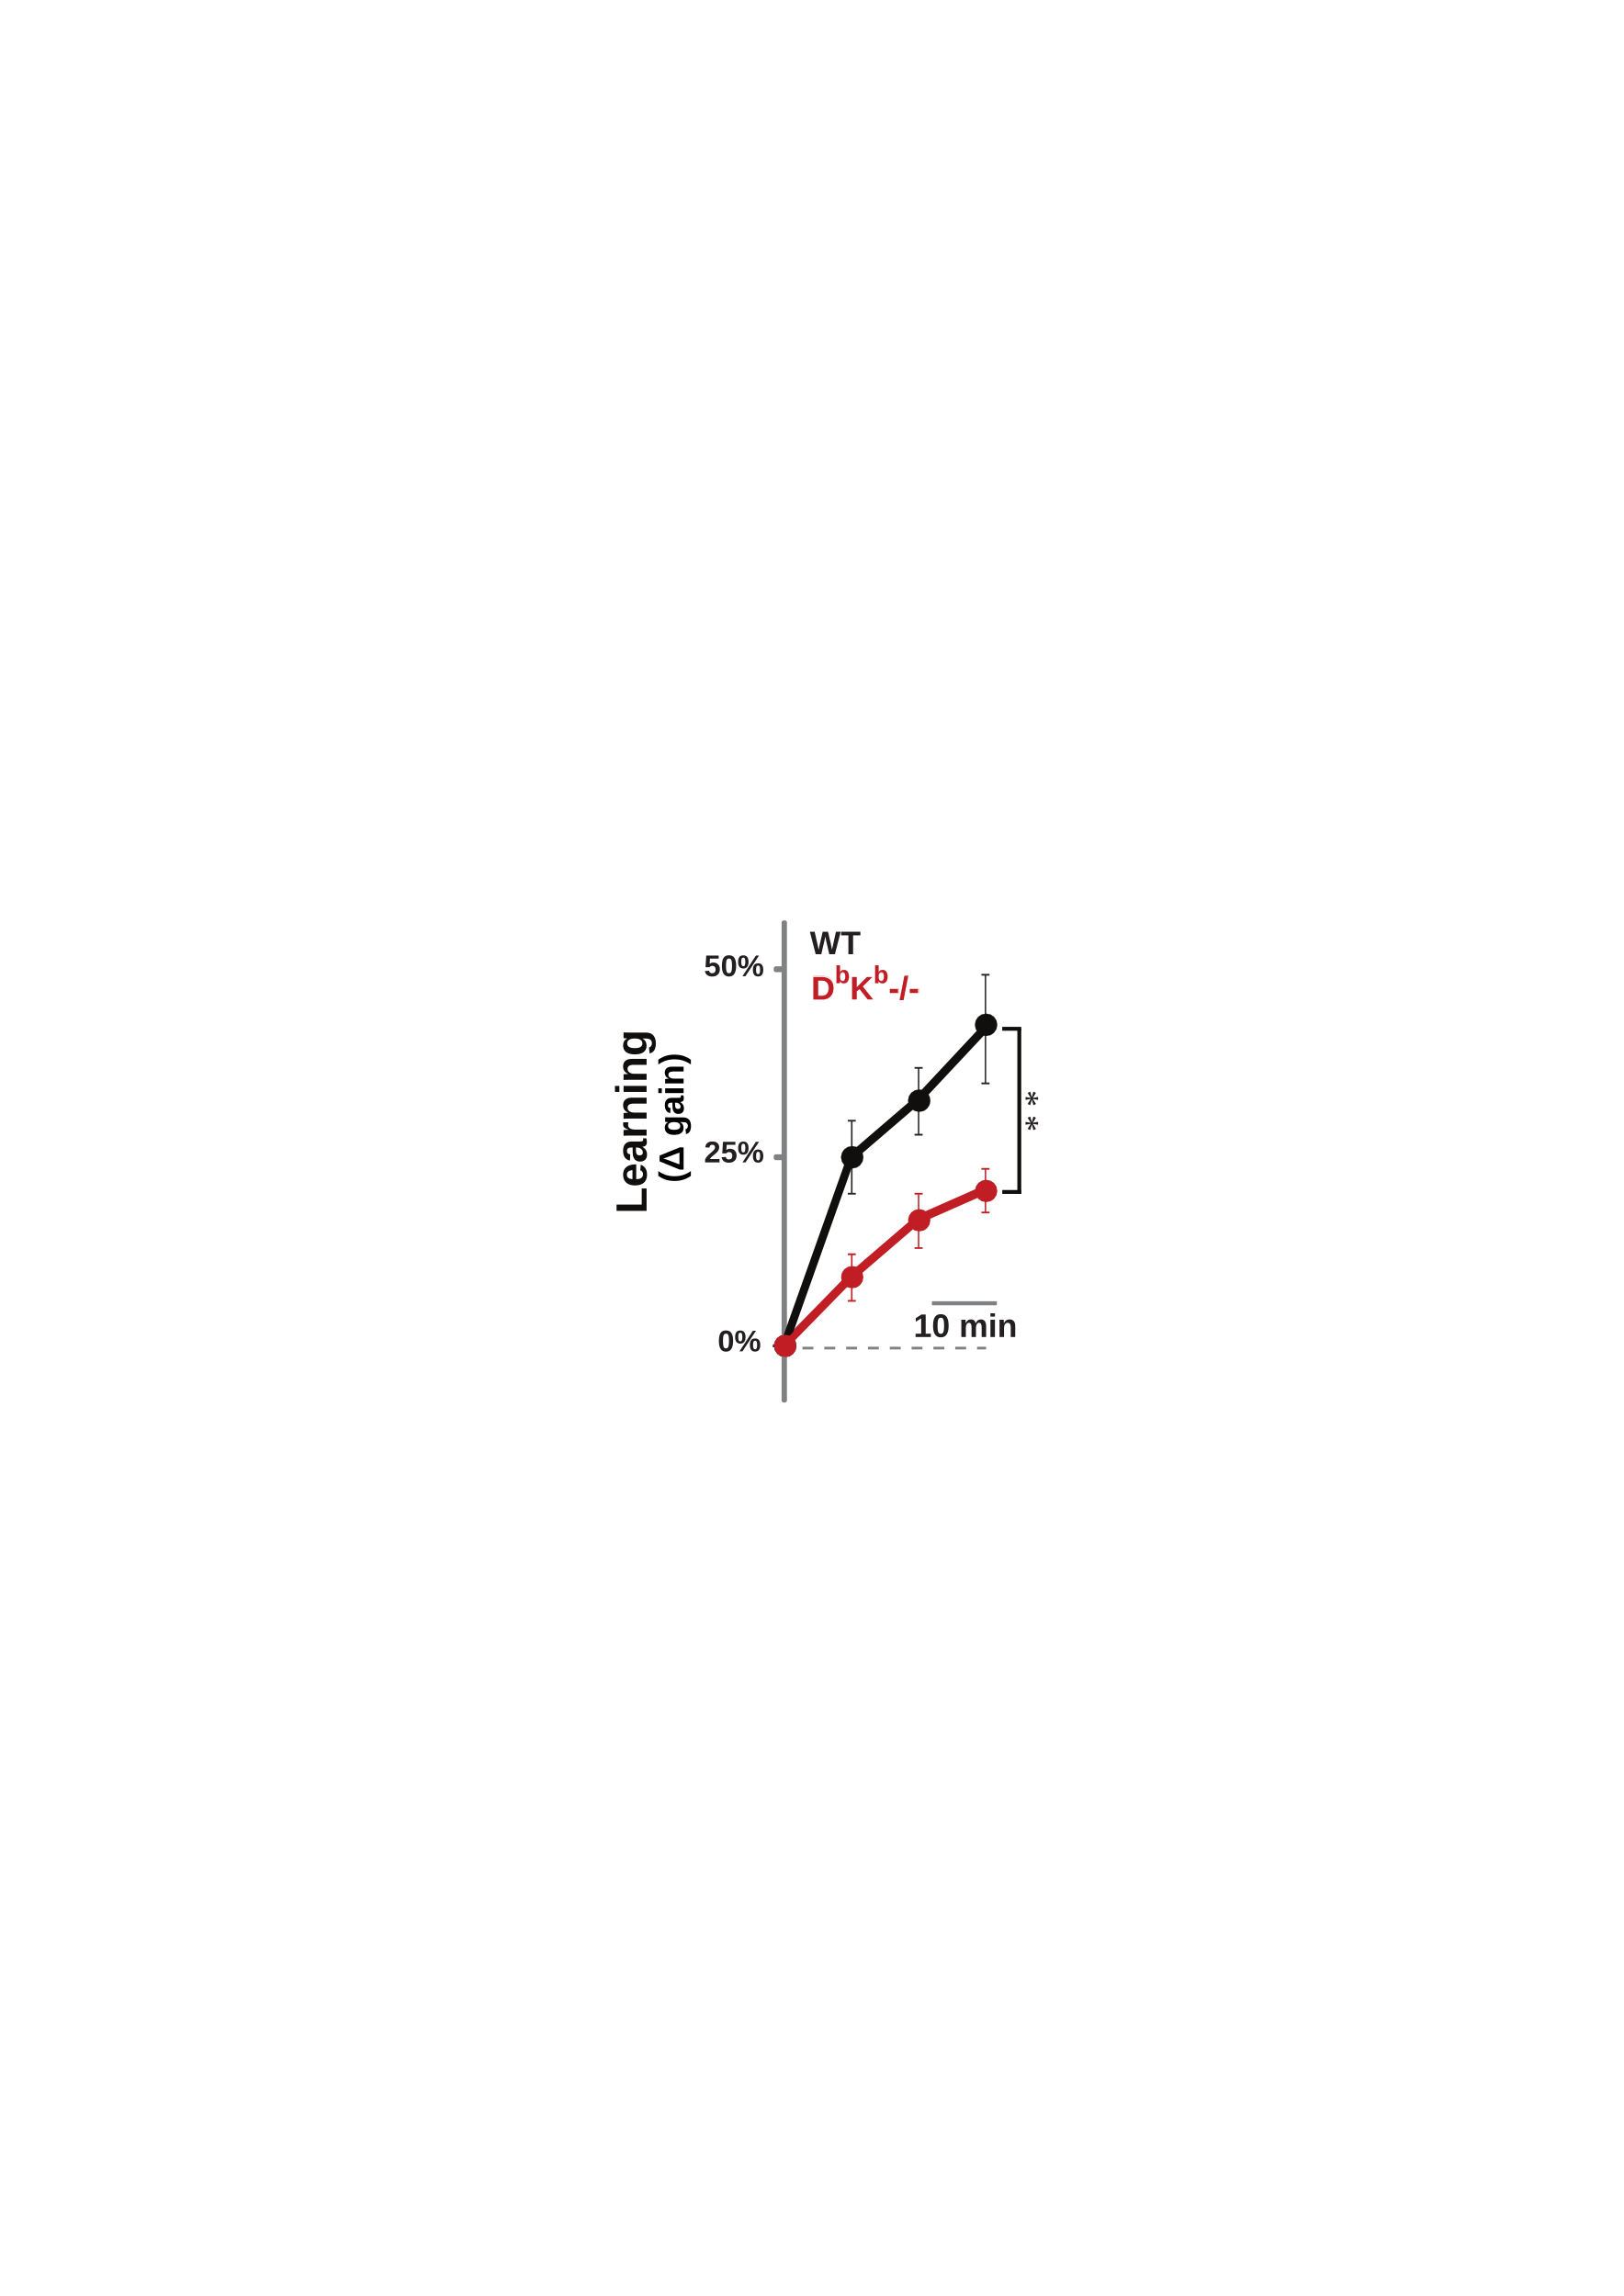
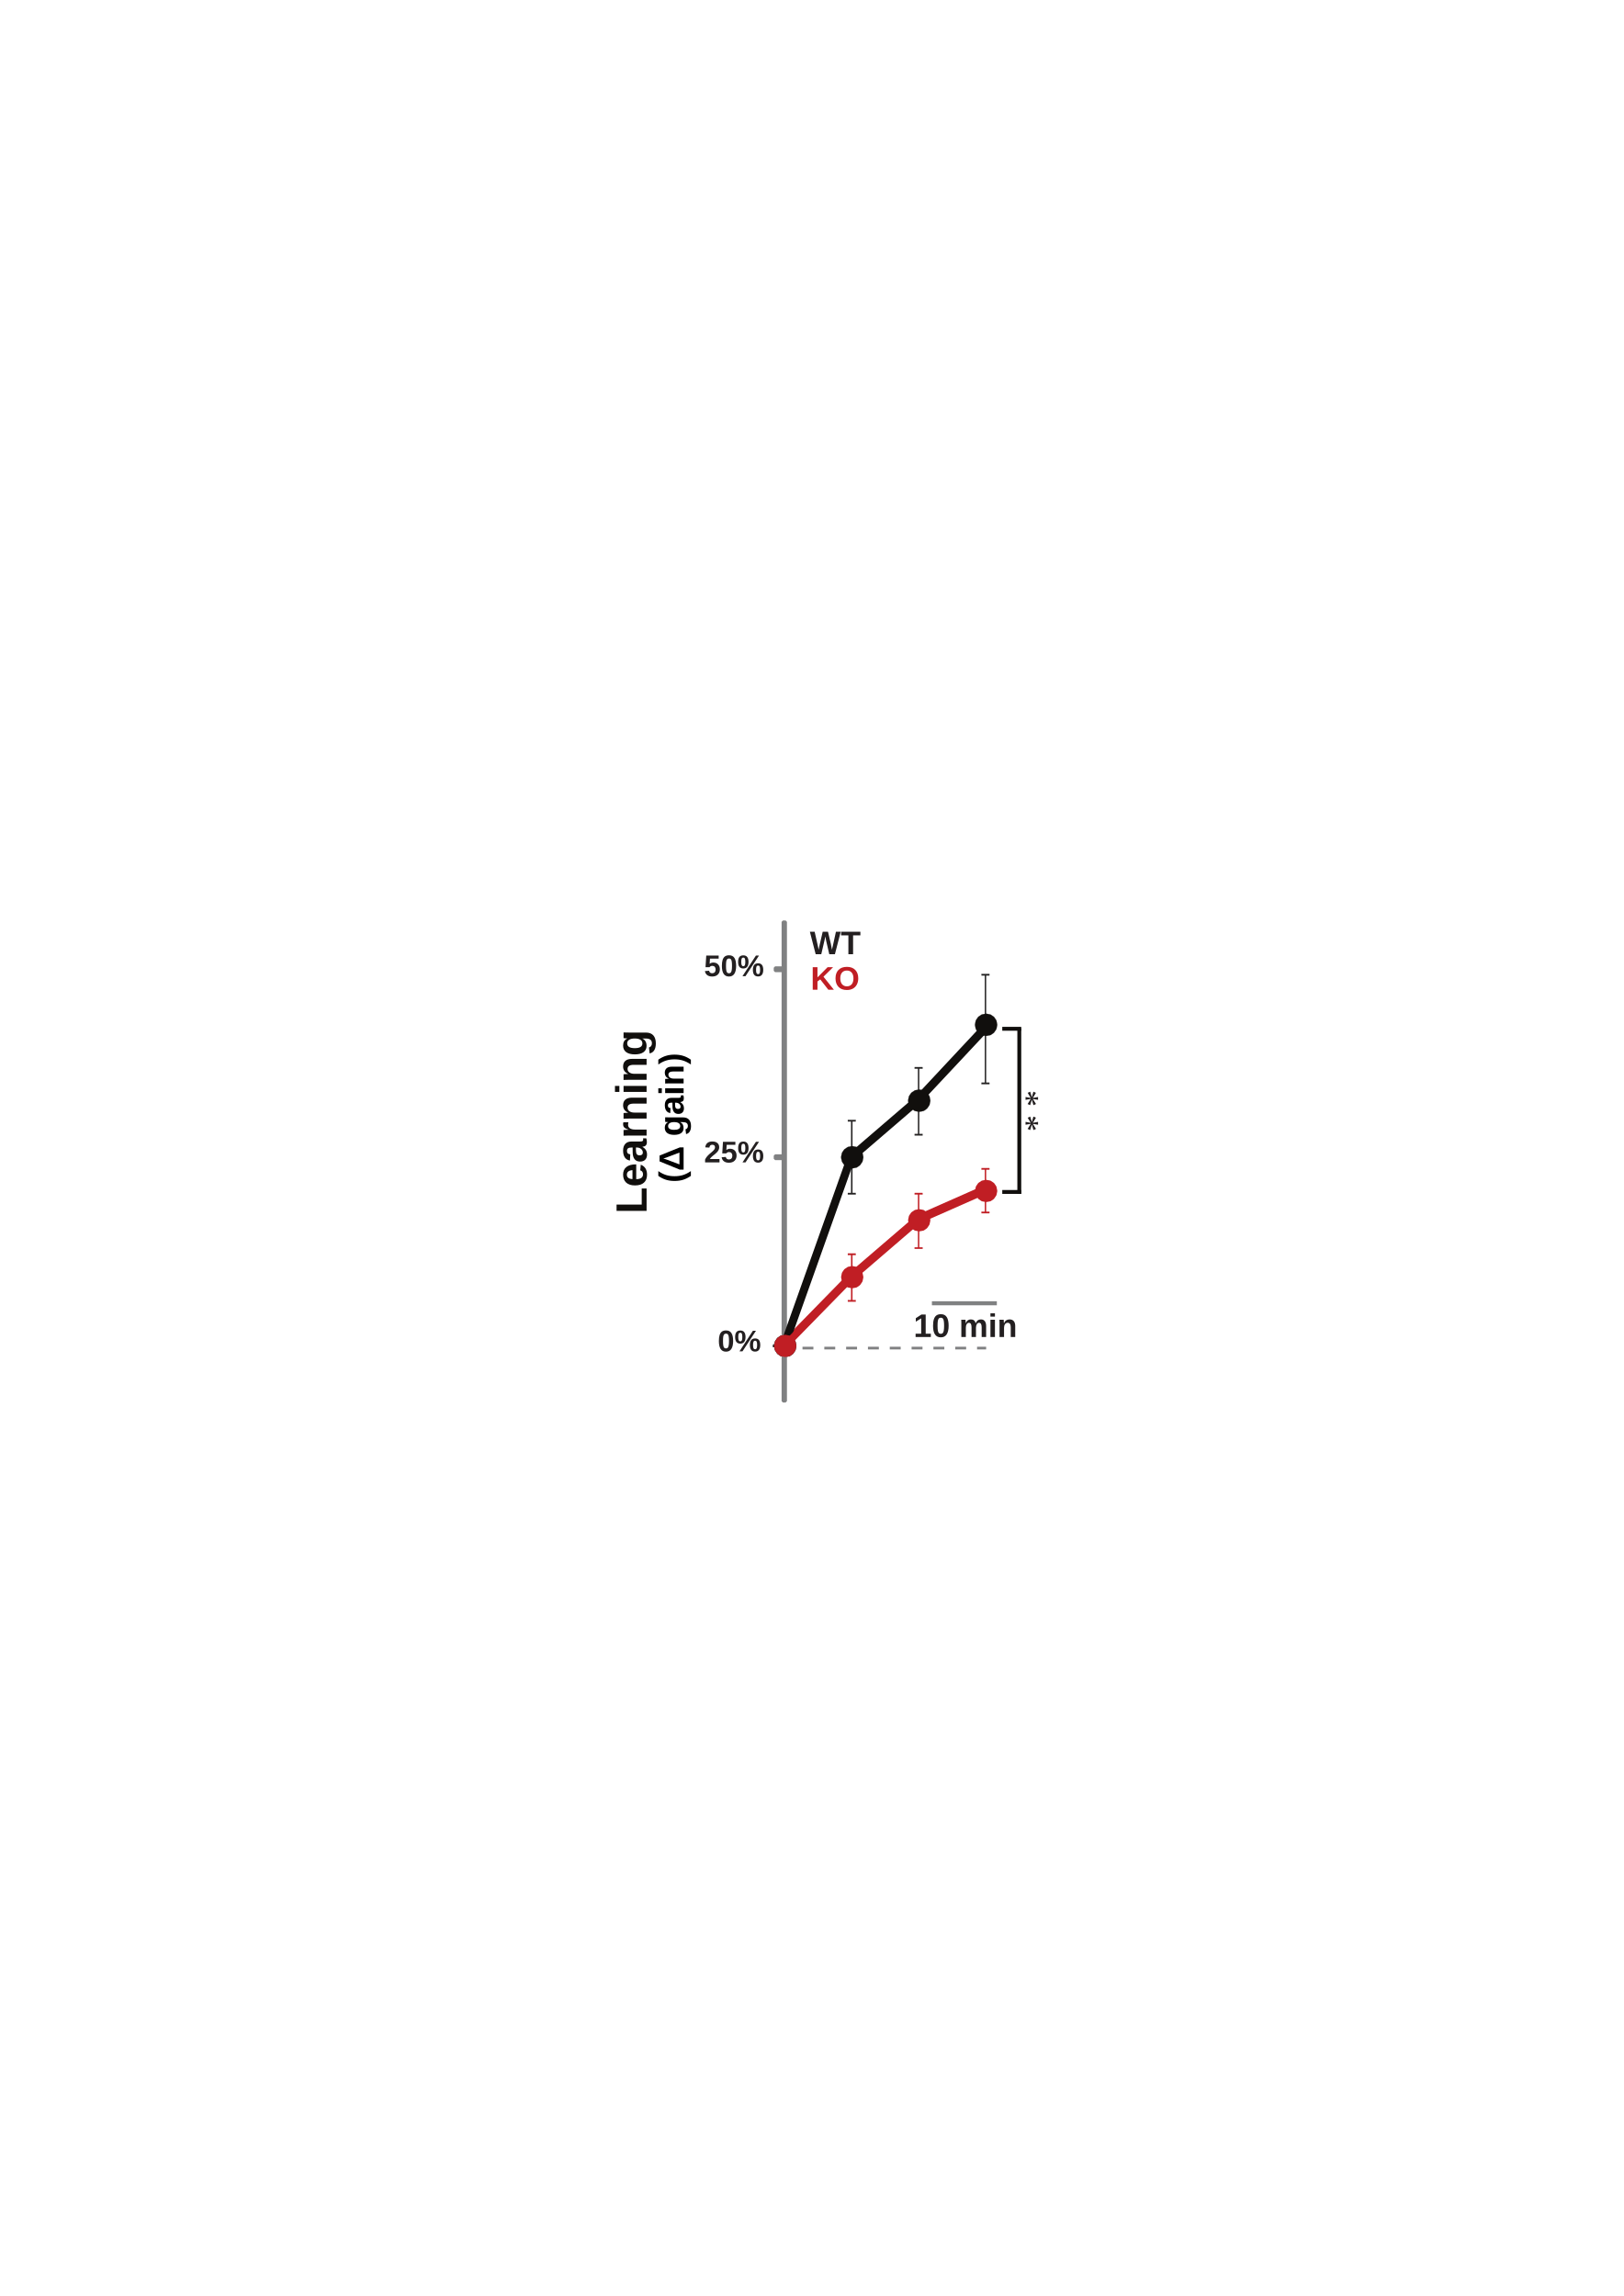
<svg xmlns="http://www.w3.org/2000/svg" width="744.094" height="1052.362" id="svg5054" version="1.1">
  <defs id="defs5056" />
  <g id="layer1">
    <path id="path184" style="fill:none;stroke:#808182;stroke-width:1.875;stroke-linecap:butt;stroke-linejoin:bevel;stroke-miterlimit:10;stroke-opacity:1;stroke-dasharray:none" d="m 427.069,597.349 29.755,0" />
    <text style="font-size:15px" id="text186" x="418.654" y="612.824">
      <tspan style="font-size:15px;font-variant:normal;font-weight:bold;writing-mode:lr-tb;fill:#231f20;fill-opacity:1;fill-rule:nonzero;stroke:none;font-family:Arial;-inkscape-font-specification:Arial-BoldMT" x="418.654 426.994 435.334 439.504 452.839 457.009" y="612.824" id="tspan188">10 min</tspan>
    </text>
    <path d="m 362.827,615.467 0.149,0.359 -0.9,-1.316 0.261,0.24 -1.312,-0.876 0.3,0.117 -1.651,-0.318 0.339,0 -1.653,0.318 0.3,-0.117 -1.314,0.876 0.264,-0.24 -0.902,1.316 0.151,-0.359 -0.339,1.636 0,-0.441 0.339,1.596 -0.151,-0.36 0.902,1.319 -0.225,-0.241 1.312,0.917 -0.338,-0.119 1.653,0.318 -0.339,0 1.651,-0.318 -0.338,0.119 1.314,-0.917 -0.225,0.241 0.9,-1.319 -0.149,0.36 0.338,-1.596 0,0.441 -0.338,-1.636 z m 2.101,1.195 c 0.037,0.16 0.037,0.281 0,0.441 l -0.338,1.591 c -0.037,0.122 -0.076,0.241 -0.151,0.36 l -0.901,1.317 c -0.074,0.077 -0.149,0.16 -0.225,0.239 l -1.312,0.917 c -0.113,0.039 -0.226,0.119 -0.339,0.119 l -1.65,0.319 c -0.114,0.04 -0.226,0.04 -0.339,0 l -1.651,-0.319 c -0.115,0 -0.225,-0.08 -0.338,-0.119 l -1.315,-0.917 c -0.075,-0.079 -0.15,-0.161 -0.225,-0.239 l -0.9,-1.317 c -0.076,-0.119 -0.114,-0.237 -0.151,-0.36 l -0.338,-1.591 c -0.037,-0.16 -0.037,-0.281 0,-0.441 l 0.338,-1.633 c 0.037,-0.122 0.075,-0.24 0.151,-0.359 l 0.9,-1.316 c 0.075,-0.08 0.15,-0.163 0.264,-0.24 l 1.312,-0.877 c 0.076,-0.037 0.186,-0.121 0.301,-0.121 l 1.651,-0.318 c 0.113,-0.041 0.225,-0.041 0.339,0 l 1.65,0.318 c 0.113,0 0.226,0.084 0.301,0.121 l 1.312,0.877 c 0.114,0.077 0.189,0.16 0.263,0.24 l 0.901,1.316 c 0.075,0.119 0.114,0.236 0.151,0.359 l 0.338,1.633 z" style="fill:#110f0d;fill-opacity:1;fill-rule:nonzero;stroke:none" id="path284" />
    <path id="path288" style="fill:none;stroke:#110f0d;stroke-width:0.077;stroke-linecap:butt;stroke-linejoin:round;stroke-miterlimit:10;stroke-opacity:1;stroke-dasharray:none" d="m 362.827,615.467 0.149,0.359 -0.9,-1.316 0.261,0.24 -1.312,-0.876 0.3,0.117 -1.651,-0.318 0.339,0 -1.653,0.318 0.3,-0.117 -1.314,0.876 0.264,-0.24 -0.902,1.316 0.151,-0.359 -0.339,1.636 0,-0.441 0.339,1.596 -0.151,-0.36 0.902,1.319 -0.225,-0.241 1.312,0.917 -0.338,-0.119 1.653,0.318 -0.339,0 1.651,-0.318 -0.338,0.119 1.314,-0.917 -0.225,0.241 0.9,-1.319 -0.149,0.36 0.338,-1.596 0,0.441 -0.338,-1.636 z m 2.101,1.195 c 0.037,0.16 0.037,0.281 0,0.441 l -0.338,1.591 c -0.037,0.122 -0.076,0.241 -0.151,0.36 l -0.901,1.317 c -0.074,0.077 -0.149,0.16 -0.225,0.239 l -1.312,0.917 c -0.113,0.039 -0.226,0.119 -0.339,0.119 l -1.65,0.319 c -0.114,0.04 -0.226,0.04 -0.339,0 l -1.651,-0.319 c -0.115,0 -0.225,-0.08 -0.338,-0.119 l -1.315,-0.917 c -0.075,-0.079 -0.15,-0.161 -0.225,-0.239 l -0.9,-1.317 c -0.076,-0.119 -0.114,-0.237 -0.151,-0.36 l -0.338,-1.591 c -0.037,-0.16 -0.037,-0.281 0,-0.441 l 0.338,-1.633 c 0.037,-0.122 0.075,-0.24 0.151,-0.359 l 0.9,-1.316 c 0.075,-0.08 0.15,-0.163 0.264,-0.24 l 1.312,-0.877 c 0.076,-0.037 0.186,-0.121 0.301,-0.121 l 1.651,-0.318 c 0.113,-0.041 0.225,-0.041 0.339,0 l 1.65,0.318 c 0.113,0 0.226,0.084 0.301,0.121 l 1.312,0.877 c 0.114,0.077 0.189,0.16 0.263,0.24 l 0.901,1.316 c 0.075,0.119 0.114,0.236 0.151,0.359 l 0.338,1.633 z" />
    <path d="m 364.047,616.88 c 0,2.275 -1.877,4.146 -4.206,4.146 -2.326,0 -4.204,-1.871 -4.204,-4.146 0,-2.312 1.877,-4.145 4.204,-4.145 2.329,0 4.206,1.833 4.206,4.145" style="fill:#110f0d;fill-opacity:1;fill-rule:nonzero;stroke:none" id="path290" />
    <path id="path294" style="fill:none;stroke:#c01e24;stroke-width:1.249;stroke-linecap:butt;stroke-linejoin:bevel;stroke-miterlimit:10;stroke-opacity:1;stroke-dasharray:none" d="m 358.661,615.48 30.629,-31.325 30.704,-26.386 c 0.076,-0.087 0.19,-0.177 0.263,-0.223 l 30.631,-13.527 c 0.639,-0.266 1.315,0.134 1.54,0.848 0.263,0.754 -0.075,1.555 -0.675,1.821 l -30.63,13.53 0.263,-0.18 -30.558,26.299 -30.629,31.323 c -0.489,0.492 -1.239,0.446 -1.69,-0.175 -0.412,-0.579 -0.375,-1.47 0.152,-2.004 z" />
    <path id="path298" style="fill:none;stroke:#808182;stroke-width:1.249;stroke-linecap:butt;stroke-linejoin:bevel;stroke-miterlimit:10;stroke-opacity:1;stroke-dasharray:5, 5;stroke-dashoffset:0" d="m 357.757,617.895 94.162,0" />
    <text transform="matrix(0,-0.9999937,1.000006,0,0,0)" id="text300" x="-556.335" y="296.314" style="font-size:15px">
      <tspan style="font-size:20px;font-variant:normal;font-weight:bold;writing-mode:lr-tb;fill:#110f0d;fill-opacity:1;fill-rule:nonzero;stroke:none;font-family:Arial;-inkscape-font-specification:Arial-BoldMT" x="-556.335 -544.115 -532.994 -521.874 -514.094 -501.874 -496.314 -484.094" y="296.314" id="tspan302">Learning</tspan>
      <tspan style="font-size:20px;font-variant:normal;font-weight:bold;writing-mode:lr-tb;fill:#110f0d;fill-opacity:1;fill-rule:nonzero;stroke:none;font-family:Arial;-inkscape-font-specification:Arial-BoldMT" x="-556.335 -544.115 -532.994 -521.874 -514.094 -501.874 -496.314 -484.094" y="296.314" id="tspan5223" />
    </text>
    <text style="font-size:15px" id="text308" x="371.13" y="437.372">
      <tspan style="font-size:15px;font-variant:normal;font-weight:bold;writing-mode:lr-tb;fill:#231f20;fill-opacity:1;fill-rule:nonzero;stroke:none;font-family:Arial;-inkscape-font-specification:Arial-BoldMT" x="371.13 385.29" y="437.372" id="tspan310">WT</tspan>
    </text>
-     <text style="font-size:15px" id="text312" x="371.76" y="458.102">
-       <tspan style="font-size:15px;font-variant:normal;font-weight:bold;writing-mode:lr-tb;fill:#c01e24;fill-opacity:1;fill-rule:nonzero;stroke:none;font-family:Arial;-inkscape-font-specification:Arial-BoldMT" x="371.76" y="458.102" id="tspan314">D</tspan>
-     </text>
-     <path id="path318" style="fill:none;stroke:#c01e24;stroke-width:0.077;stroke-linecap:butt;stroke-linejoin:round;stroke-miterlimit:10;stroke-opacity:1;stroke-dasharray:none" d="m 372.845,458.101 4.08,0 c 0.8,0 1.44,-0.076 1.919,-0.228 0.64,-0.205 1.147,-0.49 1.524,-0.856 0.497,-0.484 0.881,-1.116 1.15,-1.897 0.219,-0.639 0.329,-1.401 0.329,-2.285 0,-1.006 -0.117,-1.85 -0.351,-2.539 -0.235,-0.685 -0.576,-1.265 -1.025,-1.739 -0.45,-0.474 -0.989,-0.802 -1.619,-0.989 -0.469,-0.136 -1.15,-0.205 -2.044,-0.205 l -3.962,0 0,10.738 z m 3.143,-8.921 c 0.884,0 1.476,0.035 1.78,0.102 0.405,0.089 0.739,0.256 1.002,0.506 0.264,0.249 0.469,0.595 0.615,1.04 0.147,0.444 0.22,1.081 0.22,1.911 0,0.83 -0.072,1.484 -0.22,1.966 -0.146,0.481 -0.335,0.826 -0.568,1.036 -0.231,0.21 -0.524,0.359 -0.875,0.448 -0.269,0.068 -0.705,0.102 -1.311,0.102 l -1.619,0 0,-7.112 0.975,0 z" />
-     <text style="font-size:15px" id="text320" x="382.594" y="450.601">
-       <tspan style="font-size:11.25px;font-variant:normal;font-weight:bold;writing-mode:lr-tb;fill:#c01e24;fill-opacity:1;fill-rule:nonzero;stroke:none;font-family:Arial;-inkscape-font-specification:Arial-BoldMT" x="382.594" y="450.601" id="tspan322">b</tspan>
-     </text>
-     <path id="path326" style="fill:none;stroke:#c01e24;stroke-width:0.077;stroke-linecap:butt;stroke-linejoin:round;stroke-miterlimit:10;stroke-opacity:1;stroke-dasharray:none" d="m 384.768,450.601 0,-0.858 c 0.235,0.326 0.514,0.571 0.838,0.739 0.325,0.168 0.652,0.25 0.986,0.25 0.677,0 1.254,-0.268 1.728,-0.807 0.475,-0.537 0.711,-1.305 0.711,-2.301 0,-0.963 -0.233,-1.702 -0.698,-2.215 -0.466,-0.515 -1.052,-0.771 -1.764,-0.771 -0.651,0 -1.214,0.268 -1.691,0.811 l 0,-2.899 -1.542,0 0,8.051 1.433,0 z m 0.466,-4.353 c 0.245,-0.287 0.552,-0.432 0.922,-0.432 0.378,0 0.688,0.149 0.929,0.441 0.242,0.296 0.364,0.776 0.364,1.444 0,0.627 -0.12,1.086 -0.361,1.375 -0.239,0.292 -0.529,0.438 -0.87,0.438 -0.443,0 -0.799,-0.206 -1.065,-0.614 -0.191,-0.291 -0.286,-0.738 -0.286,-1.344 0,-0.583 0.124,-1.02 0.367,-1.308 z" />
-     <text style="font-size:15px" id="text328" x="389.466" y="458.101">
-       <tspan style="font-size:15px;font-variant:normal;font-weight:bold;writing-mode:lr-tb;fill:#c01e24;fill-opacity:1;fill-rule:nonzero;stroke:none;font-family:Arial;-inkscape-font-specification:Arial-BoldMT" x="389.466" y="458.101" id="tspan330">K</tspan>
-     </text>
-     <text style="font-size:15px" id="text332" x="400.299" y="450.601">
-       <tspan style="font-size:11.25px;font-variant:normal;font-weight:bold;writing-mode:lr-tb;fill:#c01e24;fill-opacity:1;fill-rule:nonzero;stroke:none;font-family:Arial;-inkscape-font-specification:Arial-BoldMT" x="400.299" y="450.601" id="tspan334">b</tspan>
-     </text>
-     <path id="path338" style="fill:none;stroke:#c01e24;stroke-width:0.077;stroke-linecap:butt;stroke-linejoin:round;stroke-miterlimit:10;stroke-opacity:1;stroke-dasharray:none" d="m 402.473,450.601 0,-0.858 c 0.235,0.326 0.514,0.571 0.838,0.739 0.326,0.168 0.652,0.25 0.986,0.25 0.677,0 1.254,-0.268 1.728,-0.807 0.476,-0.537 0.713,-1.305 0.713,-2.301 0,-0.963 -0.234,-1.702 -0.699,-2.215 -0.466,-0.515 -1.051,-0.771 -1.764,-0.771 -0.651,0 -1.214,0.268 -1.691,0.811 l 0,-2.899 -1.542,0 0,8.051 1.433,0 z m 0.466,-4.353 c 0.245,-0.287 0.552,-0.432 0.922,-0.432 0.378,0 0.688,0.149 0.929,0.441 0.242,0.296 0.364,0.776 0.364,1.444 0,0.627 -0.12,1.086 -0.361,1.375 -0.239,0.292 -0.529,0.438 -0.869,0.438 -0.443,0 -0.8,-0.206 -1.066,-0.614 -0.19,-0.291 -0.286,-0.738 -0.286,-1.344 0,-0.583 0.124,-1.02 0.367,-1.308 z" />
-     <text style="font-size:15px" id="text340" x="407.17" y="458.101">
-       <tspan style="font-size:15px;font-variant:normal;font-weight:bold;writing-mode:lr-tb;fill:#c01e24;fill-opacity:1;fill-rule:nonzero;stroke:none;font-family:Arial;-inkscape-font-specification:Arial-BoldMT" x="407.17 412.165 416.335" y="458.101" id="tspan342">-/-</tspan>
-     </text>
-     <path d="m 412.055,453.179 -4.043,0 0,2.058 4.043,0 0,-2.058 z" style="fill:none;stroke:#c01e24;stroke-width:0.077;stroke-linecap:butt;stroke-linejoin:round;stroke-miterlimit:10;stroke-opacity:1;stroke-dasharray:none" id="path344" />
-     <path id="path348" style="fill:none;stroke:#c01e24;stroke-width:0.077;stroke-linecap:butt;stroke-linejoin:round;stroke-miterlimit:10;stroke-opacity:1;stroke-dasharray:none" d="m 413.66,458.284 2.686,-11.104 -1.544,0 -2.659,11.104 1.516,0 z" />
-     <path d="m 421.217,453.179 -4.043,0 0,2.058 4.043,0 0,-2.058 z" style="fill:none;stroke:#c01e24;stroke-width:0.077;stroke-linecap:butt;stroke-linejoin:round;stroke-miterlimit:10;stroke-opacity:1;stroke-dasharray:none" id="path350" />
    <text style="font-size:15px" id="text352" x="322.636" y="532.791">
      <tspan style="font-size:13.75px;font-variant:normal;font-weight:bold;writing-mode:lr-tb;fill:#231f20;fill-opacity:1;fill-rule:nonzero;stroke:none;font-family:Arial;-inkscape-font-specification:Arial-BoldMT" x="322.636 330.281 337.926" y="532.791" id="tspan354">25%</tspan>
    </text>
    <text style="font-size:15px" id="text356" x="328.893" y="619.389">
      <tspan style="font-size:13.75px;font-variant:normal;font-weight:bold;writing-mode:lr-tb;fill:#231f20;fill-opacity:1;fill-rule:nonzero;stroke:none;font-family:Arial;-inkscape-font-specification:Arial-BoldMT" x="328.893 336.538" y="619.389" id="tspan358">0%</tspan>
    </text>
    <text style="font-size:15px" id="text360" x="322.623" y="447.445">
      <tspan style="font-size:13.75px;font-variant:normal;font-weight:bold;writing-mode:lr-tb;fill:#231f20;fill-opacity:1;fill-rule:nonzero;stroke:none;font-family:Arial;-inkscape-font-specification:Arial-BoldMT" x="322.623 330.268 337.913" y="447.445" id="tspan362">50%</tspan>
    </text>
    <path d="m 358.81,422.51 1.201,0 0,219.704 -1.201,0 0,-219.704 z" style="fill:none;stroke:#808182;stroke-width:1.249;stroke-linecap:butt;stroke-linejoin:bevel;stroke-miterlimit:10;stroke-opacity:1;stroke-dasharray:none" id="path364" />
    <path d="m 355.206,443.547 4.204,0 0,1.425 -4.204,0 0,-1.425 z m 0,86.145 4.204,0 0,1.425 -4.204,0 0,-1.425 z m 0,86.146 4.204,0 0,1.421 -4.204,0 0,-1.421 z" style="fill:#808182;fill-opacity:1;fill-rule:nonzero;stroke:#808182;stroke-width:1.249;stroke-linecap:butt;stroke-linejoin:bevel;stroke-miterlimit:10;stroke-opacity:1;stroke-dasharray:none" id="path366" />
    <path id="path370" style="fill:none;stroke:#242222;stroke-width:1.249;stroke-linecap:butt;stroke-linejoin:round;stroke-miterlimit:10;stroke-opacity:1;stroke-dasharray:none" d="m 354.159,616.905 3.604,0 m -3.604,0 3.604,0 m -1.802,0 0,0" />
    <path d="m 388.538,513.672 3.604,0 -3.604,0 z m 0,33.461 3.604,0 -3.604,0 z m 1.801,0 0,-16.73 0,-16.731 0,33.461 z" style="fill:#110f0d;fill-opacity:1;fill-rule:nonzero;stroke:none" id="path372" />
    <path d="m 388.539,513.317 3.604,0 0,0.713 -3.604,0 0,-0.713 z m 0,33.464 3.604,0 0,0.708 -3.604,0 0,-0.708 z m 1.502,0.352 0,-16.73 0,-16.73 0.6,0 0,16.73 0,16.73 -0.6,0 z" style="fill:#242222;fill-opacity:1;fill-rule:nonzero;stroke:none" id="path374" />
    <path d="m 388.539,513.317 3.604,0 0,0.713 -3.604,0 0,-0.713 z m 0,33.464 3.604,0 0,0.708 -3.604,0 0,-0.708 z m 1.502,0.352 0,-16.73 0,-16.73 0.6,0 0,16.73 0,16.73 -0.6,0 z" style="fill:none;stroke:#242222;stroke-width:0.077;stroke-linecap:butt;stroke-linejoin:round;stroke-miterlimit:10;stroke-opacity:1;stroke-dasharray:none" id="path376" />
    <path d="m 419.168,489.468 3.604,0 -3.604,0 z m 0,30.613 3.604,0 -3.604,0 z m 1.801,0 0,-15.307 0,-15.305 0,30.613 z" style="fill:#110f0d;fill-opacity:1;fill-rule:nonzero;stroke:none" id="path378" />
    <path d="m 419.169,489.112 3.604,0 0,0.709 -3.604,0 0,-0.709 z m 0,30.613 3.604,0 0,0.709 -3.604,0 0,-0.709 z m 1.501,0.357 0,-15.307 0,-15.306 0.601,0 0,15.306 0,15.307 -0.601,0 z" style="fill:#242222;fill-opacity:1;fill-rule:nonzero;stroke:none" id="path380" />
    <path d="m 419.169,489.112 3.604,0 0,0.71 -3.604,0 0,-0.71 z m 0,30.613 3.604,0 0,0.71 -3.604,0 0,-0.71 z m 1.501,0.357 0,-15.307 0,-15.306 0.601,0 0,15.306 0,15.307 -0.601,0 z" style="fill:none;stroke:#242222;stroke-width:0.077;stroke-linecap:butt;stroke-linejoin:round;stroke-miterlimit:10;stroke-opacity:1;stroke-dasharray:none" id="path382" />
    <path d="m 449.799,446.751 3.604,0 -3.604,0 z m 0,49.836 3.604,0 -3.604,0 z m 1.801,0 0,-24.919 0,-24.918 0,49.836 z" style="fill:#110f0d;fill-opacity:1;fill-rule:nonzero;stroke:none" id="path384" />
    <path d="m 449.799,446.394 3.604,0 0,0.71 -3.604,0 0,-0.71 z m 0,49.837 3.604,0 0,0.711 -3.604,0 0,-0.711 z m 1.501,0.355 0,-24.919 0,-24.916 0.601,0 0,24.916 0,24.919 -0.601,0 z" style="fill:#242222;fill-opacity:1;fill-rule:nonzero;stroke:none" id="path386" />
    <path d="m 449.799,446.394 3.604,0 0,0.711 -3.604,0 0,-0.711 z m 0,49.837 3.604,0 0,0.711 -3.604,0 0,-0.711 z m 1.501,0.355 0,-24.919 0,-24.916 0.601,0 0,24.916 0,24.919 -0.601,0 z" style="fill:none;stroke:#242222;stroke-width:0.077;stroke-linecap:butt;stroke-linejoin:round;stroke-miterlimit:10;stroke-opacity:1;stroke-dasharray:none" id="path388" />
    <path d="m 388.538,574.9 3.604,0 -3.604,0 z m 0,21.356 3.604,0 -3.604,0 z m 1.801,0 0,-10.676 0,-10.68 0,21.356 z" style="fill:#110f0d;fill-opacity:1;fill-rule:nonzero;stroke:none" id="path390" />
    <path d="m 388.539,574.544 3.604,0 0,0.711 -3.604,0 0,-0.711 z m 0,21.359 3.604,0 0,0.714 -3.604,0 0,-0.714 z m 1.502,0.354 0,-10.676 0,-10.68 0.6,0 0,10.68 0,10.676 -0.6,0 z" style="fill:#c01e24;fill-opacity:1;fill-rule:nonzero;stroke:none" id="path392" />
    <path d="m 388.539,574.544 3.604,0 0,0.711 -3.604,0 0,-0.711 z m 0,21.359 3.604,0 0,0.714 -3.604,0 0,-0.714 z m 1.502,0.354 0,-10.676 0,-10.68 0.6,0 0,10.68 0,10.676 -0.6,0 z" style="fill:none;stroke:#c01e24;stroke-width:0.077;stroke-linecap:butt;stroke-linejoin:round;stroke-miterlimit:10;stroke-opacity:1;stroke-dasharray:none" id="path394" />
    <path d="m 419.168,547.133 3.604,0 -3.604,0 z m 0,24.919 3.604,0 -3.604,0 z m 1.801,0 0,-12.459 0,-12.46 0,24.919 z" style="fill:#110f0d;fill-opacity:1;fill-rule:nonzero;stroke:none" id="path396" />
    <path d="m 419.169,546.78 3.604,0 0,0.708 -3.604,0 0,-0.708 z m 0,24.915 3.604,0 0,0.713 -3.604,0 0,-0.713 z m 1.501,0.356 0,-12.459 0,-12.46 0.601,0 0,12.46 0,12.459 -0.601,0 z" style="fill:#c01e24;fill-opacity:1;fill-rule:nonzero;stroke:none" id="path398" />
    <path d="m 419.169,546.78 3.604,0 0,0.708 -3.604,0 0,-0.708 z m 0,24.915 3.604,0 0,0.713 -3.604,0 0,-0.713 z m 1.501,0.356 0,-12.459 0,-12.46 0.601,0 0,12.46 0,12.459 -0.601,0 z" style="fill:none;stroke:#c01e24;stroke-width:0.077;stroke-linecap:butt;stroke-linejoin:round;stroke-miterlimit:10;stroke-opacity:1;stroke-dasharray:none" id="path400" />
    <path d="m 449.799,535.744 3.604,0 -3.604,0 z m 0,19.979 3.604,0 -3.604,0 z m 1.801,0 0,-9.965 0,-10.014 0,19.979 z" style="fill:#110f0d;fill-opacity:1;fill-rule:nonzero;stroke:none" id="path402" />
    <path d="m 449.799,535.389 3.604,0 0,0.71 -3.604,0 0,-0.71 z m 0,19.976 3.604,0 0,0.714 -3.604,0 0,-0.714 z m 1.501,0.357 0,-9.965 0,-10.014 0.601,0 0,10.014 0,9.965 -0.601,0 z" style="fill:#c01e24;fill-opacity:1;fill-rule:nonzero;stroke:none" id="path404" />
    <path d="m 449.799,535.389 3.604,0 0,0.71 -3.604,0 0,-0.71 z m 0,19.976 3.604,0 0,0.714 -3.604,0 0,-0.714 z m 1.501,0.357 0,-9.965 0,-10.014 0.601,0 0,10.014 0,9.965 -0.601,0 z" style="fill:none;stroke:#c01e24;stroke-width:0.077;stroke-linecap:butt;stroke-linejoin:round;stroke-miterlimit:10;stroke-opacity:1;stroke-dasharray:none" id="path406" />
    <path d="m 358.322,616.014 30.63,-86.142 c 0.074,-0.223 0.224,-0.446 0.412,-0.579 l 30.63,-26.344 30.517,-32.66 c 0.487,-0.534 1.239,-0.489 1.689,0.091 0.451,0.578 0.414,1.468 -0.075,2.001 l -30.742,32.836 -30.63,26.345 0.412,-0.58 -30.63,86.145 c -0.263,0.711 -0.976,1.069 -1.576,0.756 -0.601,-0.311 -0.901,-1.156 -0.637,-1.87" style="fill:#110f0d;fill-opacity:1;fill-rule:nonzero;stroke:none" id="path408" />
    <path id="path412" style="fill:none;stroke:#110f0d;stroke-width:1.249;stroke-linecap:butt;stroke-linejoin:bevel;stroke-miterlimit:10;stroke-opacity:1;stroke-dasharray:none" d="m 358.322,616.014 30.63,-86.142 c 0.074,-0.223 0.224,-0.446 0.412,-0.579 l 30.63,-26.344 30.517,-32.66 c 0.487,-0.534 1.239,-0.489 1.689,0.091 0.451,0.578 0.414,1.468 -0.075,2.001 l -30.742,32.836 -30.63,26.345 0.412,-0.58 -30.63,86.145 c -0.263,0.711 -0.976,1.069 -1.576,0.756 -0.601,-0.311 -0.901,-1.156 -0.637,-1.87 z" />
    <path d="m 358.661,615.48 30.629,-31.325 30.704,-26.386 c 0.076,-0.087 0.19,-0.177 0.263,-0.223 l 30.631,-13.527 c 0.639,-0.266 1.315,0.134 1.54,0.848 0.263,0.754 -0.075,1.555 -0.675,1.821 l -30.63,13.53 0.263,-0.18 -30.558,26.299 -30.629,31.323 c -0.489,0.492 -1.239,0.446 -1.69,-0.175 -0.412,-0.579 -0.375,-1.47 0.152,-2.004" style="fill:#c01e24;fill-opacity:1;fill-rule:nonzero;stroke:none" id="path414" />
    <path id="path418" style="fill:none;stroke:#110f0d;stroke-width:1.783;stroke-linecap:square;stroke-linejoin:miter;stroke-miterlimit:10;stroke-opacity:1;stroke-dasharray:none" d="m 467.11,472.177 0,74.147" />
    <path id="path422" style="fill:none;stroke:#110f0d;stroke-width:1.783;stroke-linecap:square;stroke-linejoin:miter;stroke-miterlimit:10;stroke-opacity:1;stroke-dasharray:none" d="m 460.2,471.541 6.91,0" />
    <path id="path426" style="fill:none;stroke:#110f0d;stroke-width:1.783;stroke-linecap:square;stroke-linejoin:miter;stroke-miterlimit:10;stroke-opacity:1;stroke-dasharray:none" d="m 460.2,546.325 6.91,0" />
    <path d="m 424.237,557.889 0.149,0.359 -0.901,-1.316 0.263,0.24 -1.312,-0.876 0.3,0.117 -1.651,-0.318 0.339,0 -1.653,0.318 0.3,-0.117 -1.314,0.876 0.264,-0.24 -0.902,1.316 0.151,-0.359 -0.339,1.636 0,-0.441 0.339,1.596 -0.151,-0.36 0.902,1.319 -0.225,-0.241 1.312,0.917 -0.338,-0.119 1.653,0.318 -0.339,0 1.651,-0.318 -0.338,0.119 1.314,-0.917 -0.226,0.241 0.901,-1.319 -0.149,0.36 0.338,-1.596 0,0.441 -0.338,-1.636 z m 2.101,1.195 c 0.037,0.16 0.037,0.281 0,0.441 l -0.338,1.591 c -0.037,0.122 -0.076,0.241 -0.151,0.36 l -0.901,1.317 c -0.074,0.077 -0.149,0.159 -0.225,0.239 l -1.312,0.917 c -0.113,0.039 -0.226,0.119 -0.339,0.119 l -1.65,0.319 c -0.114,0.04 -0.226,0.04 -0.339,0 l -1.651,-0.319 c -0.116,0 -0.225,-0.08 -0.338,-0.119 l -1.315,-0.917 c -0.075,-0.08 -0.15,-0.161 -0.225,-0.239 l -0.9,-1.317 c -0.076,-0.119 -0.114,-0.237 -0.152,-0.36 l -0.336,-1.591 c -0.037,-0.16 -0.037,-0.281 0,-0.441 l 0.336,-1.633 c 0.039,-0.124 0.076,-0.24 0.152,-0.359 l 0.9,-1.316 c 0.075,-0.08 0.15,-0.163 0.264,-0.24 l 1.312,-0.877 c 0.076,-0.037 0.185,-0.121 0.301,-0.121 l 1.651,-0.318 c 0.113,-0.041 0.225,-0.041 0.339,0 l 1.65,0.318 c 0.113,0 0.226,0.084 0.301,0.121 l 1.312,0.877 c 0.114,0.077 0.189,0.16 0.263,0.24 l 0.901,1.316 c 0.075,0.119 0.114,0.235 0.151,0.359 l 0.338,1.633 z" style="fill:#c01e24;fill-opacity:1;fill-rule:nonzero;stroke:none" id="path446" />
    <path d="m 425.457,559.302 c 0,2.275 -1.877,4.146 -4.206,4.146 -2.326,0 -4.204,-1.871 -4.204,-4.146 0,-2.312 1.877,-4.145 4.204,-4.145 2.329,0 4.206,1.833 4.206,4.145" style="fill:#c01e24;fill-opacity:1;fill-rule:nonzero;stroke:none" id="path448" />
    <path d="m 454.886,468.305 0.149,0.359 -0.901,-1.316 0.263,0.24 -1.312,-0.876 0.3,0.117 -1.651,-0.318 0.339,0 -1.653,0.318 0.3,-0.117 -1.314,0.876 0.264,-0.24 -0.902,1.316 0.151,-0.359 -0.339,1.636 0,-0.441 0.339,1.596 -0.151,-0.36 0.902,1.319 -0.225,-0.241 1.312,0.917 -0.338,-0.119 1.653,0.318 -0.339,0 1.651,-0.318 -0.338,0.119 1.314,-0.917 -0.226,0.241 0.901,-1.319 -0.149,0.36 0.338,-1.596 0,0.441 -0.338,-1.636 z m 2.101,1.195 c 0.037,0.16 0.037,0.281 0,0.441 l -0.338,1.591 c -0.037,0.122 -0.076,0.241 -0.151,0.36 l -0.901,1.317 c -0.074,0.077 -0.149,0.159 -0.225,0.239 l -1.312,0.917 c -0.113,0.039 -0.226,0.119 -0.339,0.119 l -1.65,0.319 c -0.114,0.04 -0.226,0.04 -0.339,0 l -1.651,-0.319 c -0.115,0 -0.225,-0.08 -0.338,-0.119 l -1.315,-0.917 c -0.075,-0.08 -0.15,-0.161 -0.225,-0.239 l -0.9,-1.317 c -0.076,-0.119 -0.114,-0.237 -0.151,-0.36 l -0.338,-1.591 c -0.037,-0.16 -0.037,-0.281 0,-0.441 l 0.338,-1.633 c 0.037,-0.124 0.075,-0.24 0.151,-0.359 l 0.9,-1.316 c 0.075,-0.08 0.15,-0.163 0.264,-0.24 l 1.312,-0.877 c 0.076,-0.037 0.186,-0.121 0.301,-0.121 l 1.651,-0.318 c 0.113,-0.041 0.225,-0.041 0.339,0 l 1.65,0.318 c 0.113,0 0.226,0.084 0.301,0.121 l 1.312,0.877 c 0.114,0.077 0.189,0.16 0.263,0.24 l 0.901,1.316 c 0.075,0.119 0.114,0.235 0.151,0.359 l 0.338,1.633 z" style="fill:#110f0d;fill-opacity:1;fill-rule:nonzero;stroke:none" id="path450" />
    <path id="path454" style="fill:none;stroke:#110f0d;stroke-width:0.077;stroke-linecap:butt;stroke-linejoin:round;stroke-miterlimit:10;stroke-opacity:1;stroke-dasharray:none" d="m 454.886,468.305 0.149,0.359 -0.901,-1.316 0.263,0.24 -1.312,-0.876 0.3,0.117 -1.651,-0.318 0.339,0 -1.653,0.318 0.3,-0.117 -1.314,0.876 0.264,-0.24 -0.902,1.316 0.151,-0.359 -0.339,1.636 0,-0.441 0.339,1.596 -0.151,-0.36 0.902,1.319 -0.225,-0.241 1.312,0.917 -0.338,-0.119 1.653,0.318 -0.339,0 1.651,-0.318 -0.338,0.119 1.314,-0.917 -0.226,0.241 0.901,-1.319 -0.149,0.36 0.338,-1.596 0,0.441 -0.338,-1.636 z m 2.101,1.195 c 0.037,0.16 0.037,0.281 0,0.441 l -0.338,1.591 c -0.037,0.122 -0.076,0.241 -0.151,0.36 l -0.901,1.317 c -0.074,0.077 -0.149,0.159 -0.225,0.239 l -1.312,0.917 c -0.113,0.039 -0.226,0.119 -0.339,0.119 l -1.65,0.319 c -0.114,0.04 -0.226,0.04 -0.339,0 l -1.651,-0.319 c -0.115,0 -0.225,-0.08 -0.338,-0.119 l -1.315,-0.917 c -0.075,-0.08 -0.15,-0.161 -0.225,-0.239 l -0.9,-1.317 c -0.076,-0.119 -0.114,-0.237 -0.151,-0.36 l -0.338,-1.591 c -0.037,-0.16 -0.037,-0.281 0,-0.441 l 0.338,-1.633 c 0.037,-0.124 0.075,-0.24 0.151,-0.359 l 0.9,-1.316 c 0.075,-0.08 0.15,-0.163 0.264,-0.24 l 1.312,-0.877 c 0.076,-0.037 0.186,-0.121 0.301,-0.121 l 1.651,-0.318 c 0.113,-0.041 0.225,-0.041 0.339,0 l 1.65,0.318 c 0.113,0 0.226,0.084 0.301,0.121 l 1.312,0.877 c 0.114,0.077 0.189,0.16 0.263,0.24 l 0.901,1.316 c 0.075,0.119 0.114,0.235 0.151,0.359 l 0.338,1.633 z" />
    <path d="m 456.106,469.719 c 0,2.275 -1.877,4.146 -4.206,4.146 -2.326,0 -4.204,-1.871 -4.204,-4.146 0,-2.312 1.877,-4.145 4.204,-4.145 2.329,0 4.206,1.833 4.206,4.145" style="fill:#110f0d;fill-opacity:1;fill-rule:nonzero;stroke:none" id="path456" />
    <path d="m 393.532,529.012 0.149,0.359 -0.901,-1.316 0.263,0.24 -1.312,-0.876 0.3,0.119 -1.651,-0.319 0.339,0 -1.653,0.319 0.3,-0.119 -1.314,0.876 0.264,-0.24 -0.902,1.316 0.151,-0.359 -0.339,1.636 0,-0.441 0.339,1.596 -0.151,-0.36 0.902,1.319 -0.225,-0.241 1.312,0.917 -0.338,-0.119 1.653,0.318 -0.339,0 1.651,-0.318 -0.338,0.119 1.314,-0.917 -0.226,0.241 0.901,-1.319 -0.149,0.36 0.338,-1.596 0,0.441 -0.338,-1.636 z m 2.101,1.195 c 0.037,0.16 0.037,0.281 0,0.441 l -0.338,1.591 c -0.037,0.122 -0.076,0.241 -0.151,0.36 l -0.901,1.317 c -0.074,0.076 -0.149,0.16 -0.225,0.239 l -1.312,0.917 c -0.113,0.039 -0.226,0.12 -0.339,0.12 l -1.65,0.318 c -0.114,0.04 -0.226,0.04 -0.339,0 l -1.651,-0.318 c -0.115,0 -0.225,-0.081 -0.338,-0.12 l -1.315,-0.917 c -0.075,-0.079 -0.15,-0.163 -0.225,-0.239 l -0.9,-1.317 c -0.076,-0.119 -0.114,-0.237 -0.151,-0.36 l -0.338,-1.591 c -0.037,-0.16 -0.037,-0.281 0,-0.441 l 0.338,-1.633 c 0.037,-0.122 0.075,-0.24 0.151,-0.359 l 0.9,-1.316 c 0.075,-0.08 0.15,-0.163 0.264,-0.24 l 1.312,-0.877 c 0.076,-0.037 0.186,-0.12 0.301,-0.12 l 1.651,-0.319 c 0.113,-0.041 0.225,-0.041 0.339,0 l 1.65,0.319 c 0.113,0 0.226,0.083 0.301,0.12 l 1.312,0.877 c 0.114,0.077 0.189,0.16 0.263,0.24 l 0.901,1.316 c 0.075,0.119 0.114,0.236 0.151,0.359 l 0.338,1.633 z" style="fill:#110f0d;fill-opacity:1;fill-rule:nonzero;stroke:none" id="path458" />
    <path id="path462" style="fill:none;stroke:#110f0d;stroke-width:0.077;stroke-linecap:butt;stroke-linejoin:round;stroke-miterlimit:10;stroke-opacity:1;stroke-dasharray:none" d="m 393.532,529.012 0.149,0.359 -0.901,-1.316 0.263,0.24 -1.312,-0.876 0.3,0.119 -1.651,-0.319 0.339,0 -1.653,0.319 0.3,-0.119 -1.314,0.876 0.264,-0.24 -0.902,1.316 0.151,-0.359 -0.339,1.636 0,-0.441 0.339,1.596 -0.151,-0.36 0.902,1.319 -0.225,-0.241 1.312,0.917 -0.338,-0.119 1.653,0.318 -0.339,0 1.651,-0.318 -0.338,0.119 1.314,-0.917 -0.226,0.241 0.901,-1.319 -0.149,0.36 0.338,-1.596 0,0.441 -0.338,-1.636 z m 2.101,1.195 c 0.037,0.16 0.037,0.281 0,0.441 l -0.338,1.591 c -0.037,0.122 -0.076,0.241 -0.151,0.36 l -0.901,1.317 c -0.074,0.076 -0.149,0.16 -0.225,0.239 l -1.312,0.917 c -0.113,0.039 -0.226,0.12 -0.339,0.12 l -1.65,0.318 c -0.114,0.04 -0.226,0.04 -0.339,0 l -1.651,-0.318 c -0.115,0 -0.225,-0.081 -0.338,-0.12 l -1.315,-0.917 c -0.075,-0.079 -0.15,-0.163 -0.225,-0.239 l -0.9,-1.317 c -0.076,-0.119 -0.114,-0.237 -0.151,-0.36 l -0.338,-1.591 c -0.037,-0.16 -0.037,-0.281 0,-0.441 l 0.338,-1.633 c 0.037,-0.122 0.075,-0.24 0.151,-0.359 l 0.9,-1.316 c 0.075,-0.08 0.15,-0.163 0.264,-0.24 l 1.312,-0.877 c 0.076,-0.037 0.186,-0.12 0.301,-0.12 l 1.651,-0.319 c 0.113,-0.041 0.225,-0.041 0.339,0 l 1.65,0.319 c 0.113,0 0.226,0.083 0.301,0.12 l 1.312,0.877 c 0.114,0.077 0.189,0.16 0.263,0.24 l 0.901,1.316 c 0.075,0.119 0.114,0.236 0.151,0.359 l 0.338,1.633 z" />
    <path d="m 394.752,530.425 c 0,2.275 -1.877,4.146 -4.206,4.146 -2.326,0 -4.204,-1.871 -4.204,-4.146 0,-2.312 1.877,-4.145 4.204,-4.145 2.329,0 4.206,1.833 4.206,4.145" style="fill:#110f0d;fill-opacity:1;fill-rule:nonzero;stroke:none" id="path464" />
    <path d="m 424.237,503.069 0.149,0.359 -0.901,-1.316 0.263,0.24 -1.312,-0.876 0.3,0.117 -1.651,-0.318 0.339,0 -1.653,0.318 0.3,-0.117 -1.314,0.876 0.264,-0.24 -0.902,1.316 0.151,-0.359 -0.339,1.636 0,-0.441 0.339,1.596 -0.151,-0.36 0.902,1.319 -0.225,-0.241 1.312,0.917 -0.338,-0.119 1.653,0.318 -0.339,0 1.651,-0.318 -0.338,0.119 1.314,-0.917 -0.226,0.241 0.901,-1.319 -0.149,0.36 0.338,-1.596 0,0.441 -0.338,-1.636 z m 2.101,1.195 c 0.037,0.16 0.037,0.281 0,0.441 l -0.338,1.591 c -0.037,0.122 -0.076,0.241 -0.151,0.36 l -0.901,1.317 c -0.074,0.077 -0.149,0.16 -0.225,0.237 l -1.312,0.919 c -0.113,0.039 -0.226,0.119 -0.339,0.119 l -1.65,0.319 c -0.114,0.04 -0.226,0.04 -0.339,0 l -1.651,-0.319 c -0.116,0 -0.225,-0.08 -0.338,-0.119 l -1.315,-0.919 c -0.075,-0.077 -0.15,-0.16 -0.225,-0.237 l -0.9,-1.317 c -0.076,-0.119 -0.114,-0.237 -0.152,-0.36 l -0.336,-1.591 c -0.037,-0.16 -0.037,-0.281 0,-0.441 l 0.336,-1.633 c 0.039,-0.122 0.076,-0.24 0.152,-0.359 l 0.9,-1.316 c 0.075,-0.08 0.15,-0.163 0.264,-0.24 l 1.312,-0.877 c 0.076,-0.037 0.185,-0.121 0.301,-0.121 l 1.651,-0.318 c 0.113,-0.043 0.225,-0.043 0.339,0 l 1.65,0.318 c 0.113,0 0.226,0.084 0.301,0.121 l 1.312,0.877 c 0.114,0.077 0.189,0.16 0.263,0.24 l 0.901,1.316 c 0.075,0.119 0.114,0.236 0.151,0.359 l 0.338,1.633 z" style="fill:#110f0d;fill-opacity:1;fill-rule:nonzero;stroke:none" id="path466" />
    <path id="path470" style="fill:none;stroke:#110f0d;stroke-width:0.077;stroke-linecap:butt;stroke-linejoin:round;stroke-miterlimit:10;stroke-opacity:1;stroke-dasharray:none" d="m 424.237,503.069 0.149,0.359 -0.901,-1.316 0.263,0.24 -1.312,-0.876 0.3,0.117 -1.651,-0.318 0.339,0 -1.653,0.318 0.3,-0.117 -1.314,0.876 0.264,-0.24 -0.902,1.316 0.151,-0.359 -0.339,1.636 0,-0.441 0.339,1.596 -0.151,-0.36 0.902,1.319 -0.225,-0.241 1.312,0.917 -0.338,-0.119 1.653,0.318 -0.339,0 1.651,-0.318 -0.338,0.119 1.314,-0.917 -0.226,0.241 0.901,-1.319 -0.149,0.36 0.338,-1.596 0,0.441 -0.338,-1.636 z m 2.101,1.195 c 0.037,0.16 0.037,0.281 0,0.441 l -0.338,1.591 c -0.037,0.122 -0.076,0.241 -0.151,0.36 l -0.901,1.317 c -0.074,0.077 -0.149,0.16 -0.225,0.237 l -1.312,0.919 c -0.113,0.039 -0.226,0.119 -0.339,0.119 l -1.65,0.319 c -0.114,0.04 -0.226,0.04 -0.339,0 l -1.651,-0.319 c -0.116,0 -0.225,-0.08 -0.338,-0.119 l -1.315,-0.919 c -0.075,-0.077 -0.15,-0.16 -0.225,-0.237 l -0.9,-1.317 c -0.076,-0.119 -0.114,-0.237 -0.152,-0.36 l -0.336,-1.591 c -0.037,-0.16 -0.037,-0.281 0,-0.441 l 0.336,-1.633 c 0.039,-0.122 0.076,-0.24 0.152,-0.359 l 0.9,-1.316 c 0.075,-0.08 0.15,-0.163 0.264,-0.24 l 1.312,-0.877 c 0.076,-0.037 0.185,-0.121 0.301,-0.121 l 1.651,-0.318 c 0.113,-0.043 0.225,-0.043 0.339,0 l 1.65,0.318 c 0.113,0 0.226,0.084 0.301,0.121 l 1.312,0.877 c 0.114,0.077 0.189,0.16 0.263,0.24 l 0.901,1.316 c 0.075,0.119 0.114,0.236 0.151,0.359 l 0.338,1.633 z" />
    <path d="m 425.457,504.483 c 0,2.275 -1.877,4.147 -4.206,4.147 -2.326,0 -4.204,-1.873 -4.204,-4.147 0,-2.312 1.877,-4.145 4.204,-4.145 2.329,0 4.206,1.833 4.206,4.145" style="fill:#110f0d;fill-opacity:1;fill-rule:nonzero;stroke:none" id="path472" />
    <path d="m 454.905,544.451 0.149,0.359 -0.9,-1.316 0.263,0.24 -1.314,-0.876 0.3,0.117 -1.651,-0.318 0.339,0 -1.653,0.318 0.3,-0.117 -1.314,0.876 0.264,-0.24 -0.902,1.316 0.151,-0.359 -0.339,1.636 0,-0.441 0.339,1.596 -0.151,-0.36 0.902,1.319 -0.225,-0.241 1.312,0.917 -0.338,-0.119 1.653,0.318 -0.339,0 1.651,-0.318 -0.338,0.119 1.314,-0.917 -0.225,0.241 0.9,-1.319 -0.149,0.36 0.338,-1.596 0,0.441 -0.338,-1.636 z m 2.101,1.195 c 0.037,0.16 0.037,0.281 0,0.441 l -0.338,1.591 c -0.037,0.122 -0.076,0.241 -0.151,0.36 l -0.9,1.317 c -0.075,0.077 -0.15,0.159 -0.226,0.239 l -1.312,0.917 c -0.113,0.039 -0.226,0.119 -0.338,0.119 l -1.651,0.319 c -0.114,0.04 -0.225,0.04 -0.339,0 l -1.651,-0.319 c -0.115,0 -0.225,-0.08 -0.338,-0.119 l -1.315,-0.917 c -0.074,-0.08 -0.15,-0.161 -0.225,-0.239 l -0.9,-1.317 c -0.076,-0.119 -0.114,-0.237 -0.151,-0.36 l -0.338,-1.591 c -0.037,-0.16 -0.037,-0.281 0,-0.441 l 0.338,-1.633 c 0.037,-0.124 0.075,-0.24 0.151,-0.359 l 0.9,-1.316 c 0.075,-0.08 0.151,-0.163 0.264,-0.24 l 1.312,-0.877 c 0.076,-0.037 0.186,-0.121 0.301,-0.121 l 1.651,-0.318 c 0.114,-0.041 0.225,-0.041 0.339,0 l 1.651,0.318 c 0.111,0 0.225,0.084 0.3,0.121 l 1.314,0.877 c 0.113,0.077 0.188,0.16 0.263,0.24 l 0.9,1.316 c 0.075,0.119 0.114,0.235 0.151,0.359 l 0.338,1.633 z" style="fill:#c01e24;fill-opacity:1;fill-rule:nonzero;stroke:none" id="path474" />
    <path d="m 456.125,545.865 c 0,2.275 -1.877,4.146 -4.205,4.146 -2.328,0 -4.205,-1.871 -4.205,-4.146 0,-2.312 1.877,-4.145 4.205,-4.145 2.328,0 4.205,1.833 4.205,4.145" style="fill:#c01e24;fill-opacity:1;fill-rule:nonzero;stroke:none" id="path476" />
    <path d="m 393.532,583.963 0.149,0.359 -0.901,-1.316 0.263,0.24 -1.312,-0.876 0.3,0.117 -1.651,-0.318 0.339,0 -1.653,0.318 0.3,-0.117 -1.314,0.876 0.264,-0.24 -0.902,1.316 0.151,-0.359 -0.339,1.636 0,-0.441 0.339,1.597 -0.151,-0.361 0.902,1.319 -0.225,-0.241 1.312,0.917 -0.338,-0.119 1.653,0.318 -0.339,0 1.651,-0.318 -0.338,0.119 1.314,-0.917 -0.226,0.241 0.901,-1.319 -0.149,0.361 0.338,-1.597 0,0.441 -0.338,-1.636 z m 2.101,1.195 c 0.037,0.16 0.037,0.281 0,0.441 l -0.338,1.591 c -0.037,0.122 -0.076,0.24 -0.151,0.36 l -0.901,1.317 c -0.074,0.077 -0.149,0.16 -0.225,0.239 l -1.312,0.917 c -0.113,0.039 -0.226,0.119 -0.339,0.119 l -1.65,0.319 c -0.114,0.04 -0.226,0.04 -0.339,0 l -1.651,-0.319 c -0.115,0 -0.225,-0.08 -0.338,-0.119 l -1.315,-0.917 c -0.075,-0.079 -0.15,-0.161 -0.225,-0.239 l -0.9,-1.317 c -0.076,-0.12 -0.114,-0.237 -0.151,-0.36 l -0.338,-1.591 c -0.037,-0.16 -0.037,-0.281 0,-0.441 l 0.338,-1.634 c 0.037,-0.121 0.075,-0.239 0.151,-0.357 l 0.9,-1.316 c 0.075,-0.08 0.15,-0.163 0.264,-0.24 l 1.312,-0.877 c 0.076,-0.037 0.186,-0.121 0.301,-0.121 l 1.651,-0.318 c 0.113,-0.041 0.225,-0.041 0.339,0 l 1.65,0.318 c 0.113,0 0.226,0.084 0.301,0.121 l 1.312,0.877 c 0.114,0.077 0.189,0.16 0.263,0.24 l 0.901,1.316 c 0.075,0.119 0.114,0.236 0.151,0.357 l 0.338,1.634 z" style="fill:#c01e24;fill-opacity:1;fill-rule:nonzero;stroke:none" id="path478" />
    <path d="m 394.752,585.377 c 0,2.275 -1.877,4.146 -4.206,4.146 -2.326,0 -4.204,-1.871 -4.204,-4.146 0,-2.312 1.877,-4.145 4.204,-4.145 2.329,0 4.206,1.833 4.206,4.145" style="fill:#c01e24;fill-opacity:1;fill-rule:nonzero;stroke:none" id="path480" />
    <path d="m 362.827,615.467 0.149,0.359 -0.9,-1.316 0.261,0.24 -1.312,-0.876 0.3,0.117 -1.651,-0.318 0.339,0 -1.653,0.318 0.3,-0.117 -1.314,0.876 0.264,-0.24 -0.902,1.316 0.151,-0.359 -0.339,1.636 0,-0.441 0.339,1.596 -0.151,-0.36 0.902,1.319 -0.225,-0.241 1.312,0.917 -0.338,-0.119 1.653,0.318 -0.339,0 1.651,-0.318 -0.338,0.119 1.314,-0.917 -0.225,0.241 0.9,-1.319 -0.149,0.36 0.338,-1.596 0,0.441 -0.338,-1.636 z m 2.101,1.195 c 0.037,0.16 0.037,0.281 0,0.441 l -0.338,1.591 c -0.037,0.122 -0.076,0.241 -0.151,0.36 l -0.901,1.317 c -0.074,0.077 -0.149,0.16 -0.225,0.239 l -1.312,0.917 c -0.113,0.039 -0.226,0.119 -0.339,0.119 l -1.65,0.319 c -0.114,0.04 -0.226,0.04 -0.339,0 l -1.651,-0.319 c -0.115,0 -0.225,-0.08 -0.338,-0.119 l -1.315,-0.917 c -0.075,-0.079 -0.15,-0.161 -0.225,-0.239 l -0.9,-1.317 c -0.076,-0.119 -0.114,-0.237 -0.151,-0.36 l -0.338,-1.591 c -0.037,-0.16 -0.037,-0.281 0,-0.441 l 0.338,-1.633 c 0.037,-0.122 0.075,-0.24 0.151,-0.359 l 0.9,-1.316 c 0.075,-0.08 0.15,-0.163 0.264,-0.24 l 1.312,-0.877 c 0.076,-0.037 0.186,-0.121 0.301,-0.121 l 1.651,-0.318 c 0.113,-0.041 0.225,-0.041 0.339,0 l 1.65,0.318 c 0.113,0 0.226,0.084 0.301,0.121 l 1.312,0.877 c 0.114,0.077 0.189,0.16 0.263,0.24 l 0.901,1.316 c 0.075,0.119 0.114,0.236 0.151,0.359 l 0.338,1.633 z" style="fill:#c01e24;fill-opacity:1;fill-rule:nonzero;stroke:none" id="path482" />
    <path d="m 364.047,616.88 c 0,2.275 -1.877,4.146 -4.206,4.146 -2.326,0 -4.204,-1.871 -4.204,-4.146 0,-2.312 1.877,-4.145 4.204,-4.145 2.329,0 4.206,1.833 4.206,4.145" style="fill:#c01e24;fill-opacity:1;fill-rule:nonzero;stroke:none" id="path484" />
    <text xml:space="preserve" style="font-size:20px;font-style:normal;font-variant:normal;font-weight:normal;font-stretch:normal;line-height:125%;letter-spacing:0px;word-spacing:0px;fill:#000000;fill-opacity:1;stroke:none;font-family:Arial;-inkscape-font-specification:Arial" x="-542.081" y="313.278" id="text5225" transform="matrix(0,-1,1,0,0,0)">
      <tspan id="tspan5227" x="-542.081" y="313.278" style="font-size:16px;font-weight:bold;-inkscape-font-specification:Arial Bold">(Δ gain)</tspan>
    </text>
    <text style="font-size:15px" transform="matrix(0,-1,1,0,0,0)" id="text442" x="-518.567" y="481.383">
      <tspan style="font-size:15px;font-variant:normal;font-weight:normal;writing-mode:lr-tb;fill:#231f20;fill-opacity:1;fill-rule:nonzero;stroke:none;font-family:SimSun;-inkscape-font-specification:SimSun" x="-518.567 -511.067 -503.567" y="481.383" id="tspan444">* *</tspan>
    </text>
+     <text style="font-size:15px;fill:#c01e24" id="text308-1" x="371.451" y="453.625">
+       <tspan style="font-size:15px;font-variant:normal;font-weight:bold;writing-mode:lr-tb;fill:#c01e24;fill-opacity:1;fill-rule:nonzero;stroke:none;font-family:Arial;-inkscape-font-specification:Arial-BoldMT" id="tspan310-7" x="371.451" y="453.625">KO</tspan>
+     </text>
  </g>
</svg>
